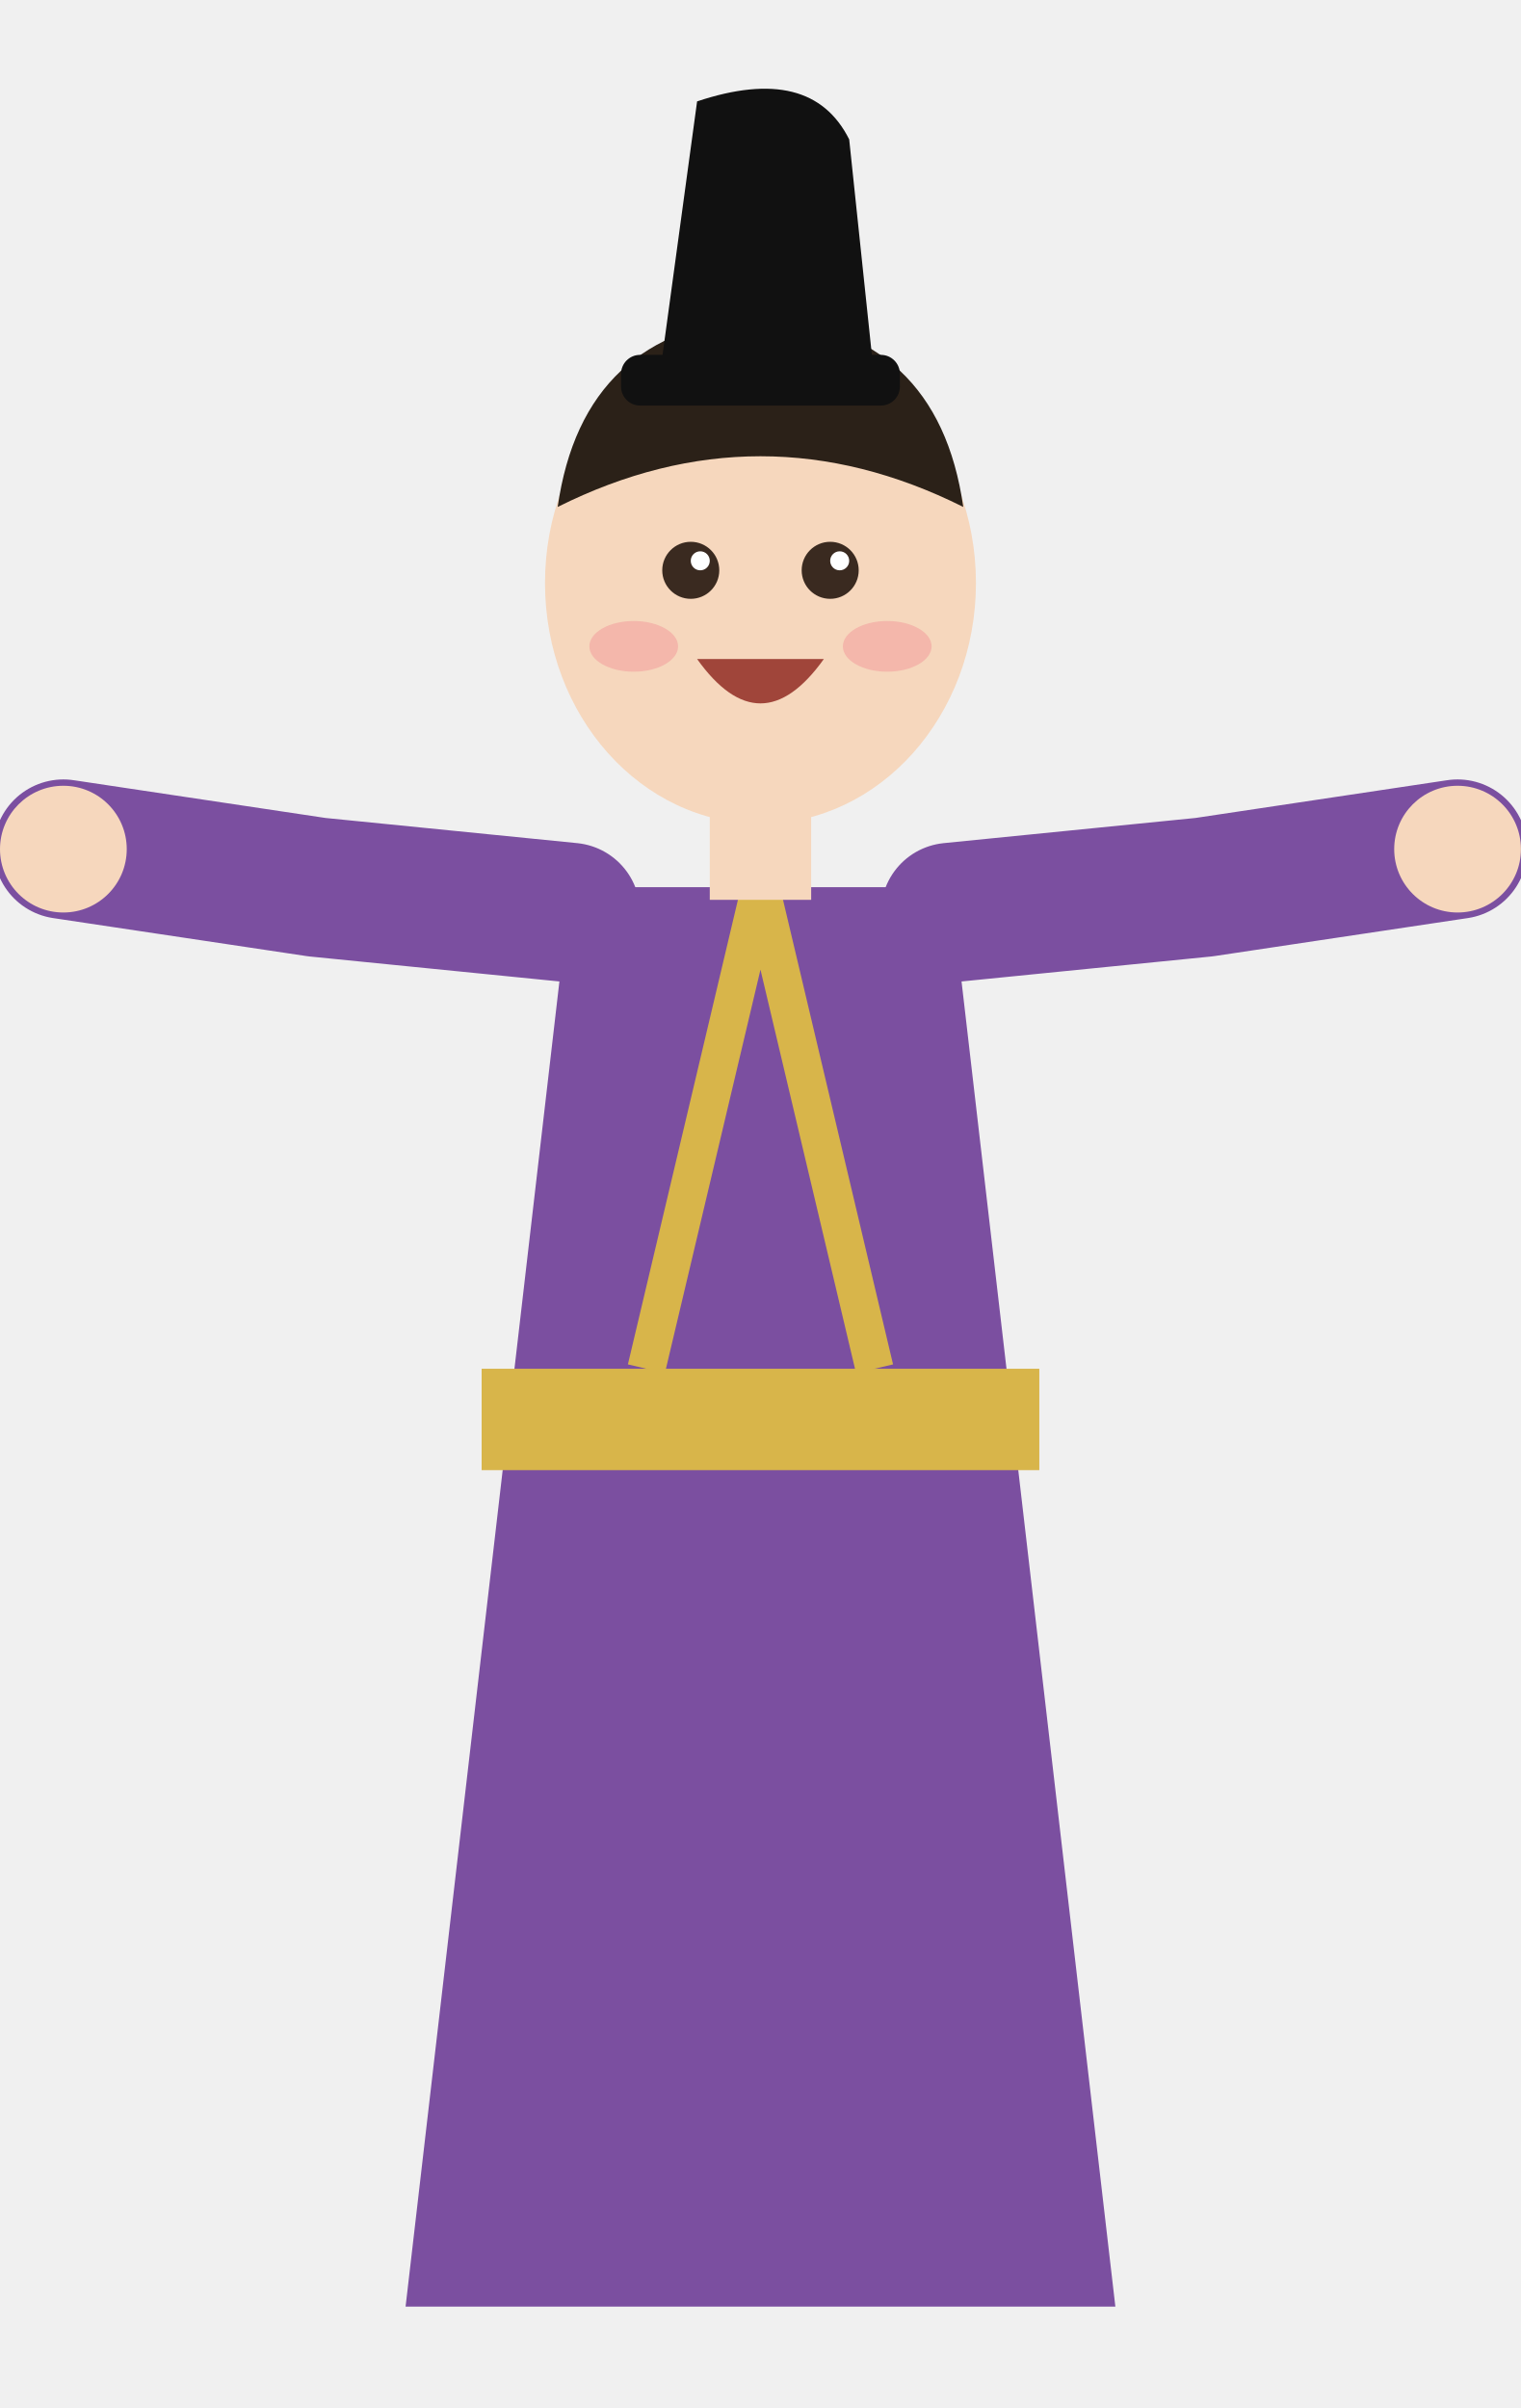
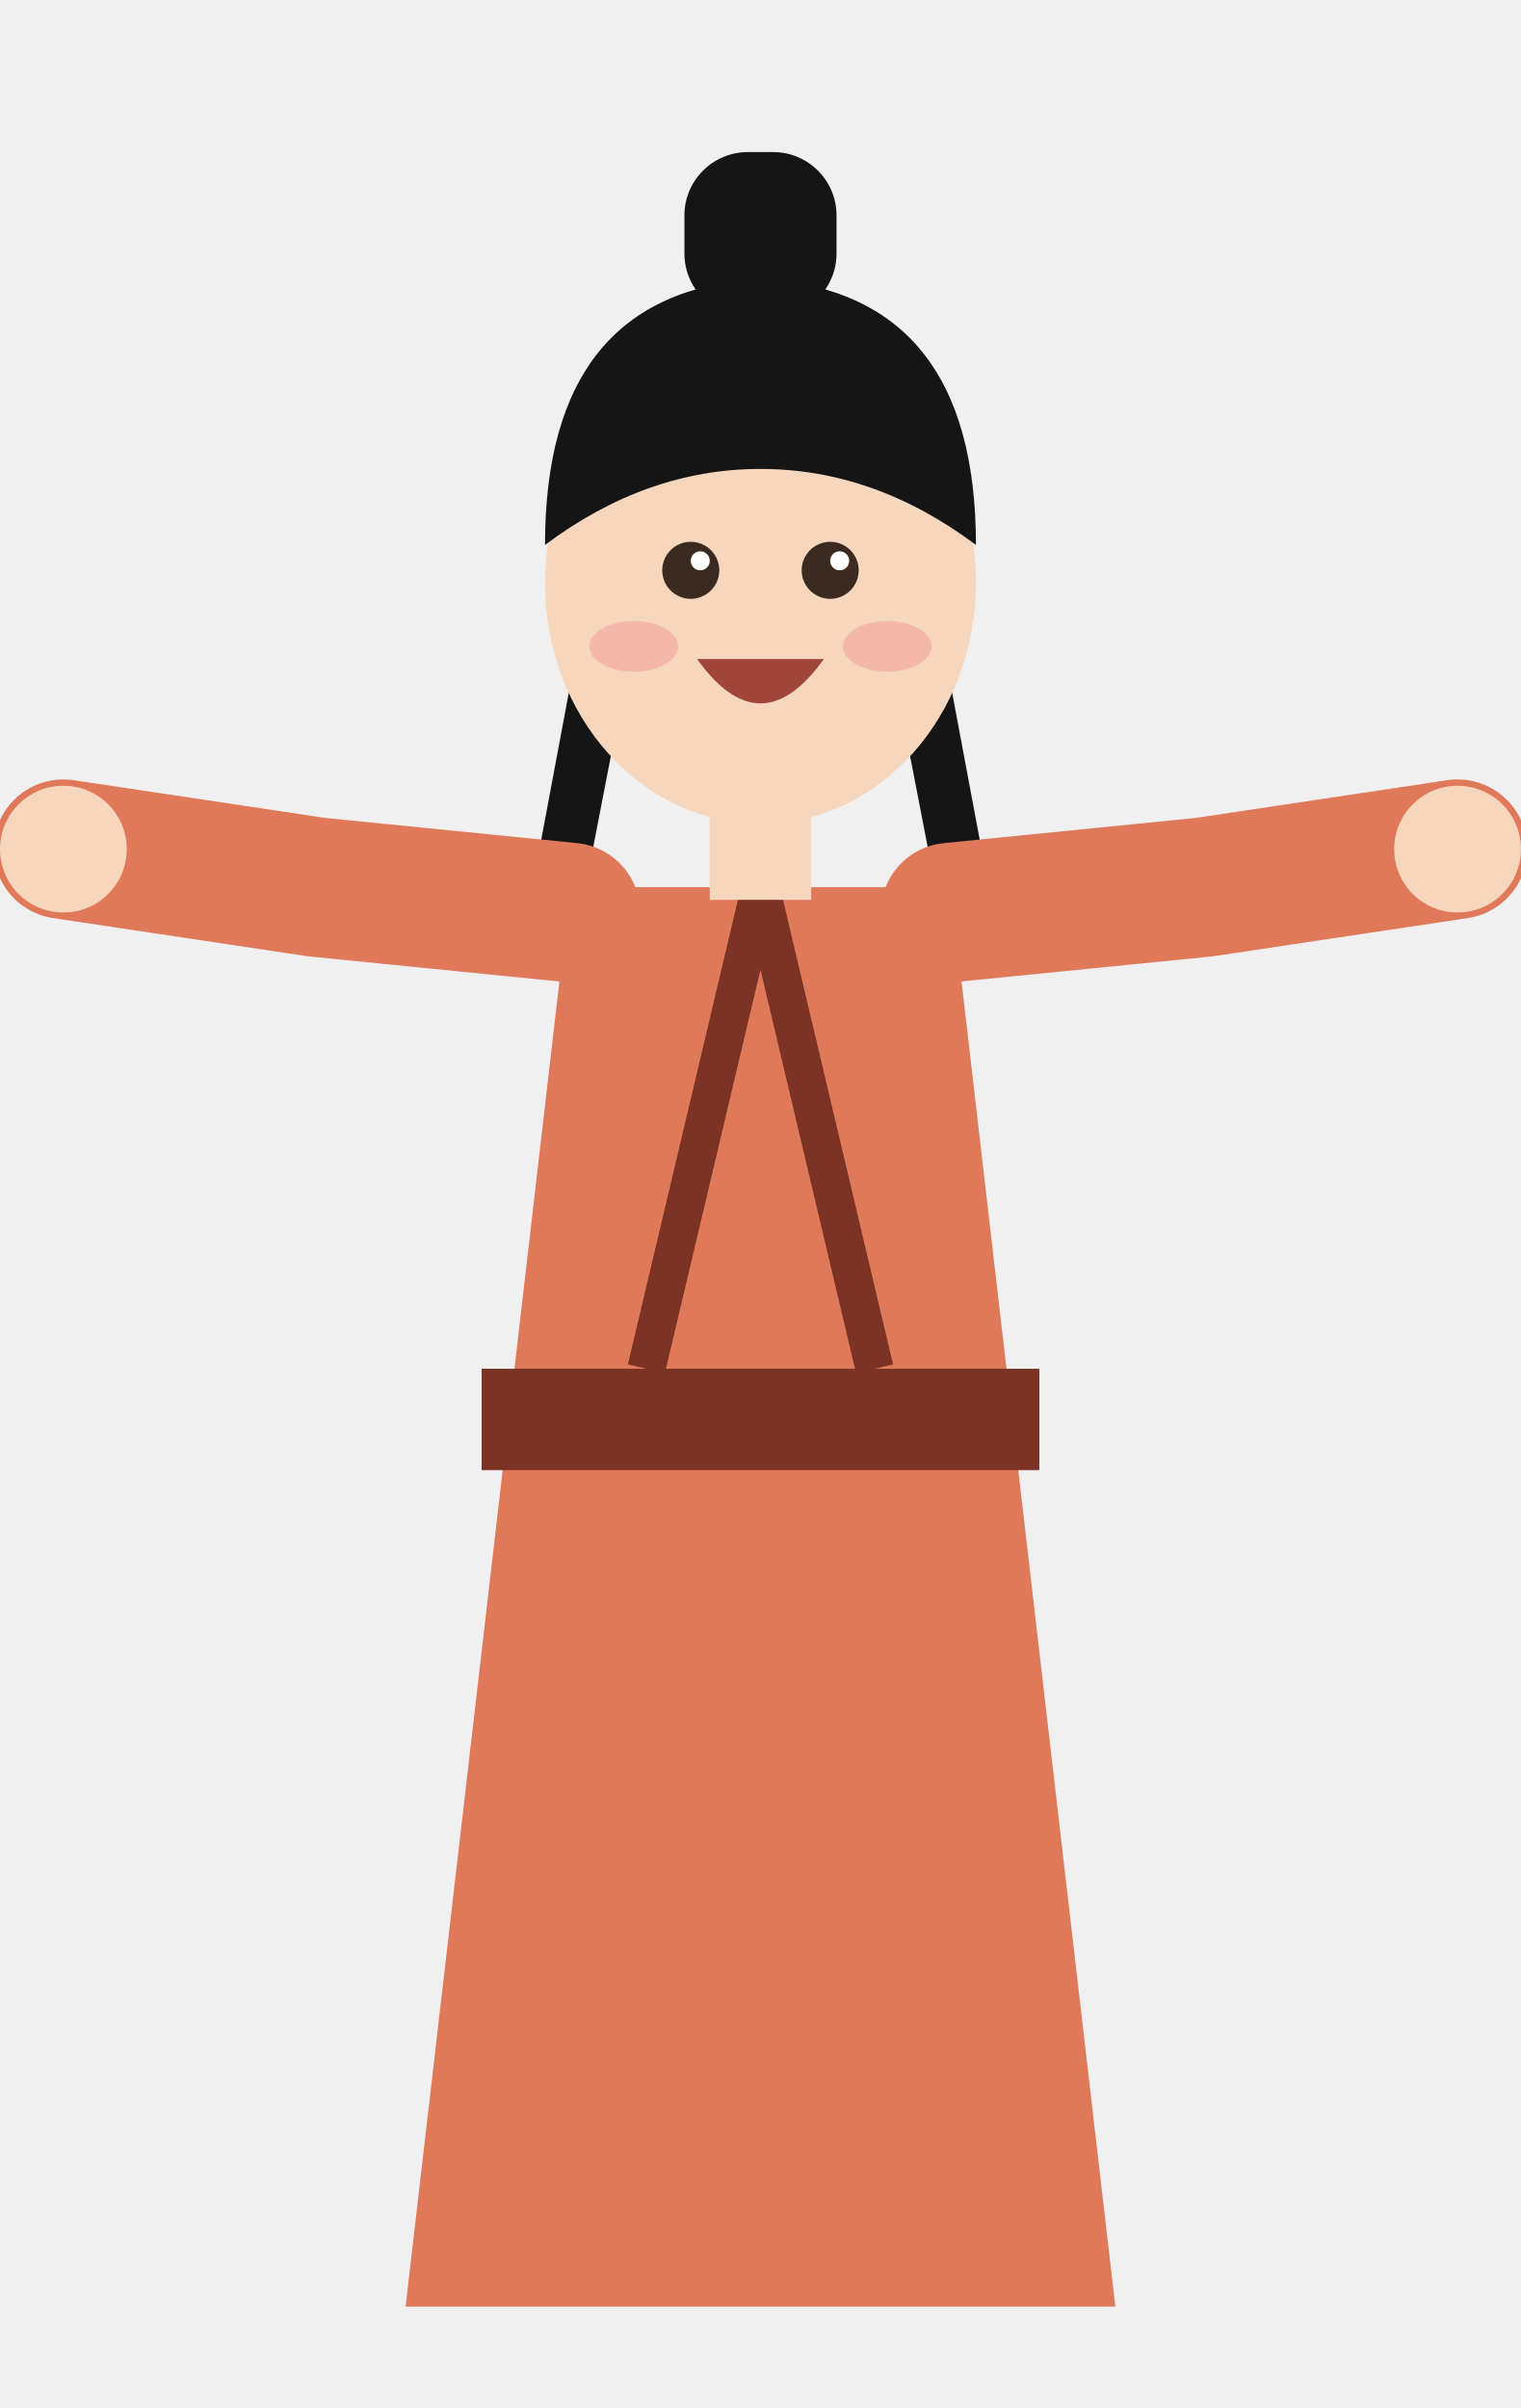
<svg xmlns="http://www.w3.org/2000/svg" width="240" height="380" viewBox="0 -20 240 380">
-   <path d="M90 120 L150 120 L176 344 L64 344 Z" fill="#7b4fa0" />
-   <path d="M120 120 L102 196 M120 120 L138 196" stroke="#d8b54a" stroke-width="6" fill="none" />
-   <rect x="76" y="196" width="88" height="16" fill="#d8b54a" />
+   <path d="M96 56 l-12 64 l8 2 l12 -62 z M144 56 l12 64 l-8 2 l-12 -62 z" fill="#151515" />
+   <path d="M90 120 L150 120 L176 344 L64 344 Z" fill="#e0785a" />
+   <path d="M120 120 L102 196 M120 120 L138 196" stroke="#7a3324" stroke-width="6" fill="none" />
+   <rect x="76" y="196" width="88" height="16" fill="#7a3324" />
  <rect x="112" y="100" width="16" height="22" fill="#f6d7bd" />
  <ellipse cx="120" cy="72" rx="34" ry="38" fill="#f6d7bd" />
  <path d="M88 60 q4 -28 32 -30 q28 2 32 30 q-16 -8 -32 -8 q-16 0 -32 8 z" fill="#2b2118" />
-   <path d="M104 40 L110 -4 Q128 -10 134 2 L138 40 z" fill="#111" />
-   <rect x="98" y="36" width="44" height="8" rx="3" fill="#111" />
+   <path d="M86 66 q0 -40 34 -42 q34 2 34 42 q-16 -12 -34 -12 q-18 0 -34 12 z" fill="#151515" />
+   <rect x="108" y="4" width="24" height="26" rx="10" fill="#151515" />
  <circle cx="109" cy="70" r="4.5" fill="#3a2a20" />
  <circle cx="131" cy="70" r="4.5" fill="#3a2a20" />
  <circle cx="110.5" cy="68.5" r="1.5" fill="#fff" />
  <circle cx="132.5" cy="68.5" r="1.5" fill="#fff" />
  <path d="M110 84 q10 14 20 0 z" fill="#a0453a" />
  <ellipse cx="100" cy="82" rx="7" ry="4" fill="#f29c9c" opacity=".55" />
  <ellipse cx="140" cy="82" rx="7" ry="4" fill="#f29c9c" opacity=".55" />
-   <polyline points="90,124 50,120 10,114" fill="none" stroke="#7b4fa0" stroke-width="22" stroke-linecap="round" stroke-linejoin="round" />
+   <polyline points="90,124 50,120 10,114" fill="none" stroke="#e0785a" stroke-width="22" stroke-linecap="round" stroke-linejoin="round" />
  <circle cx="10" cy="114" r="10" fill="#f6d7bd" />
-   <polyline points="150,124 190,120 230,114" fill="none" stroke="#7b4fa0" stroke-width="22" stroke-linecap="round" stroke-linejoin="round" />
+   <polyline points="150,124 190,120 230,114" fill="none" stroke="#e0785a" stroke-width="22" stroke-linecap="round" stroke-linejoin="round" />
  <circle cx="230" cy="114" r="10" fill="#f6d7bd" />
</svg>
